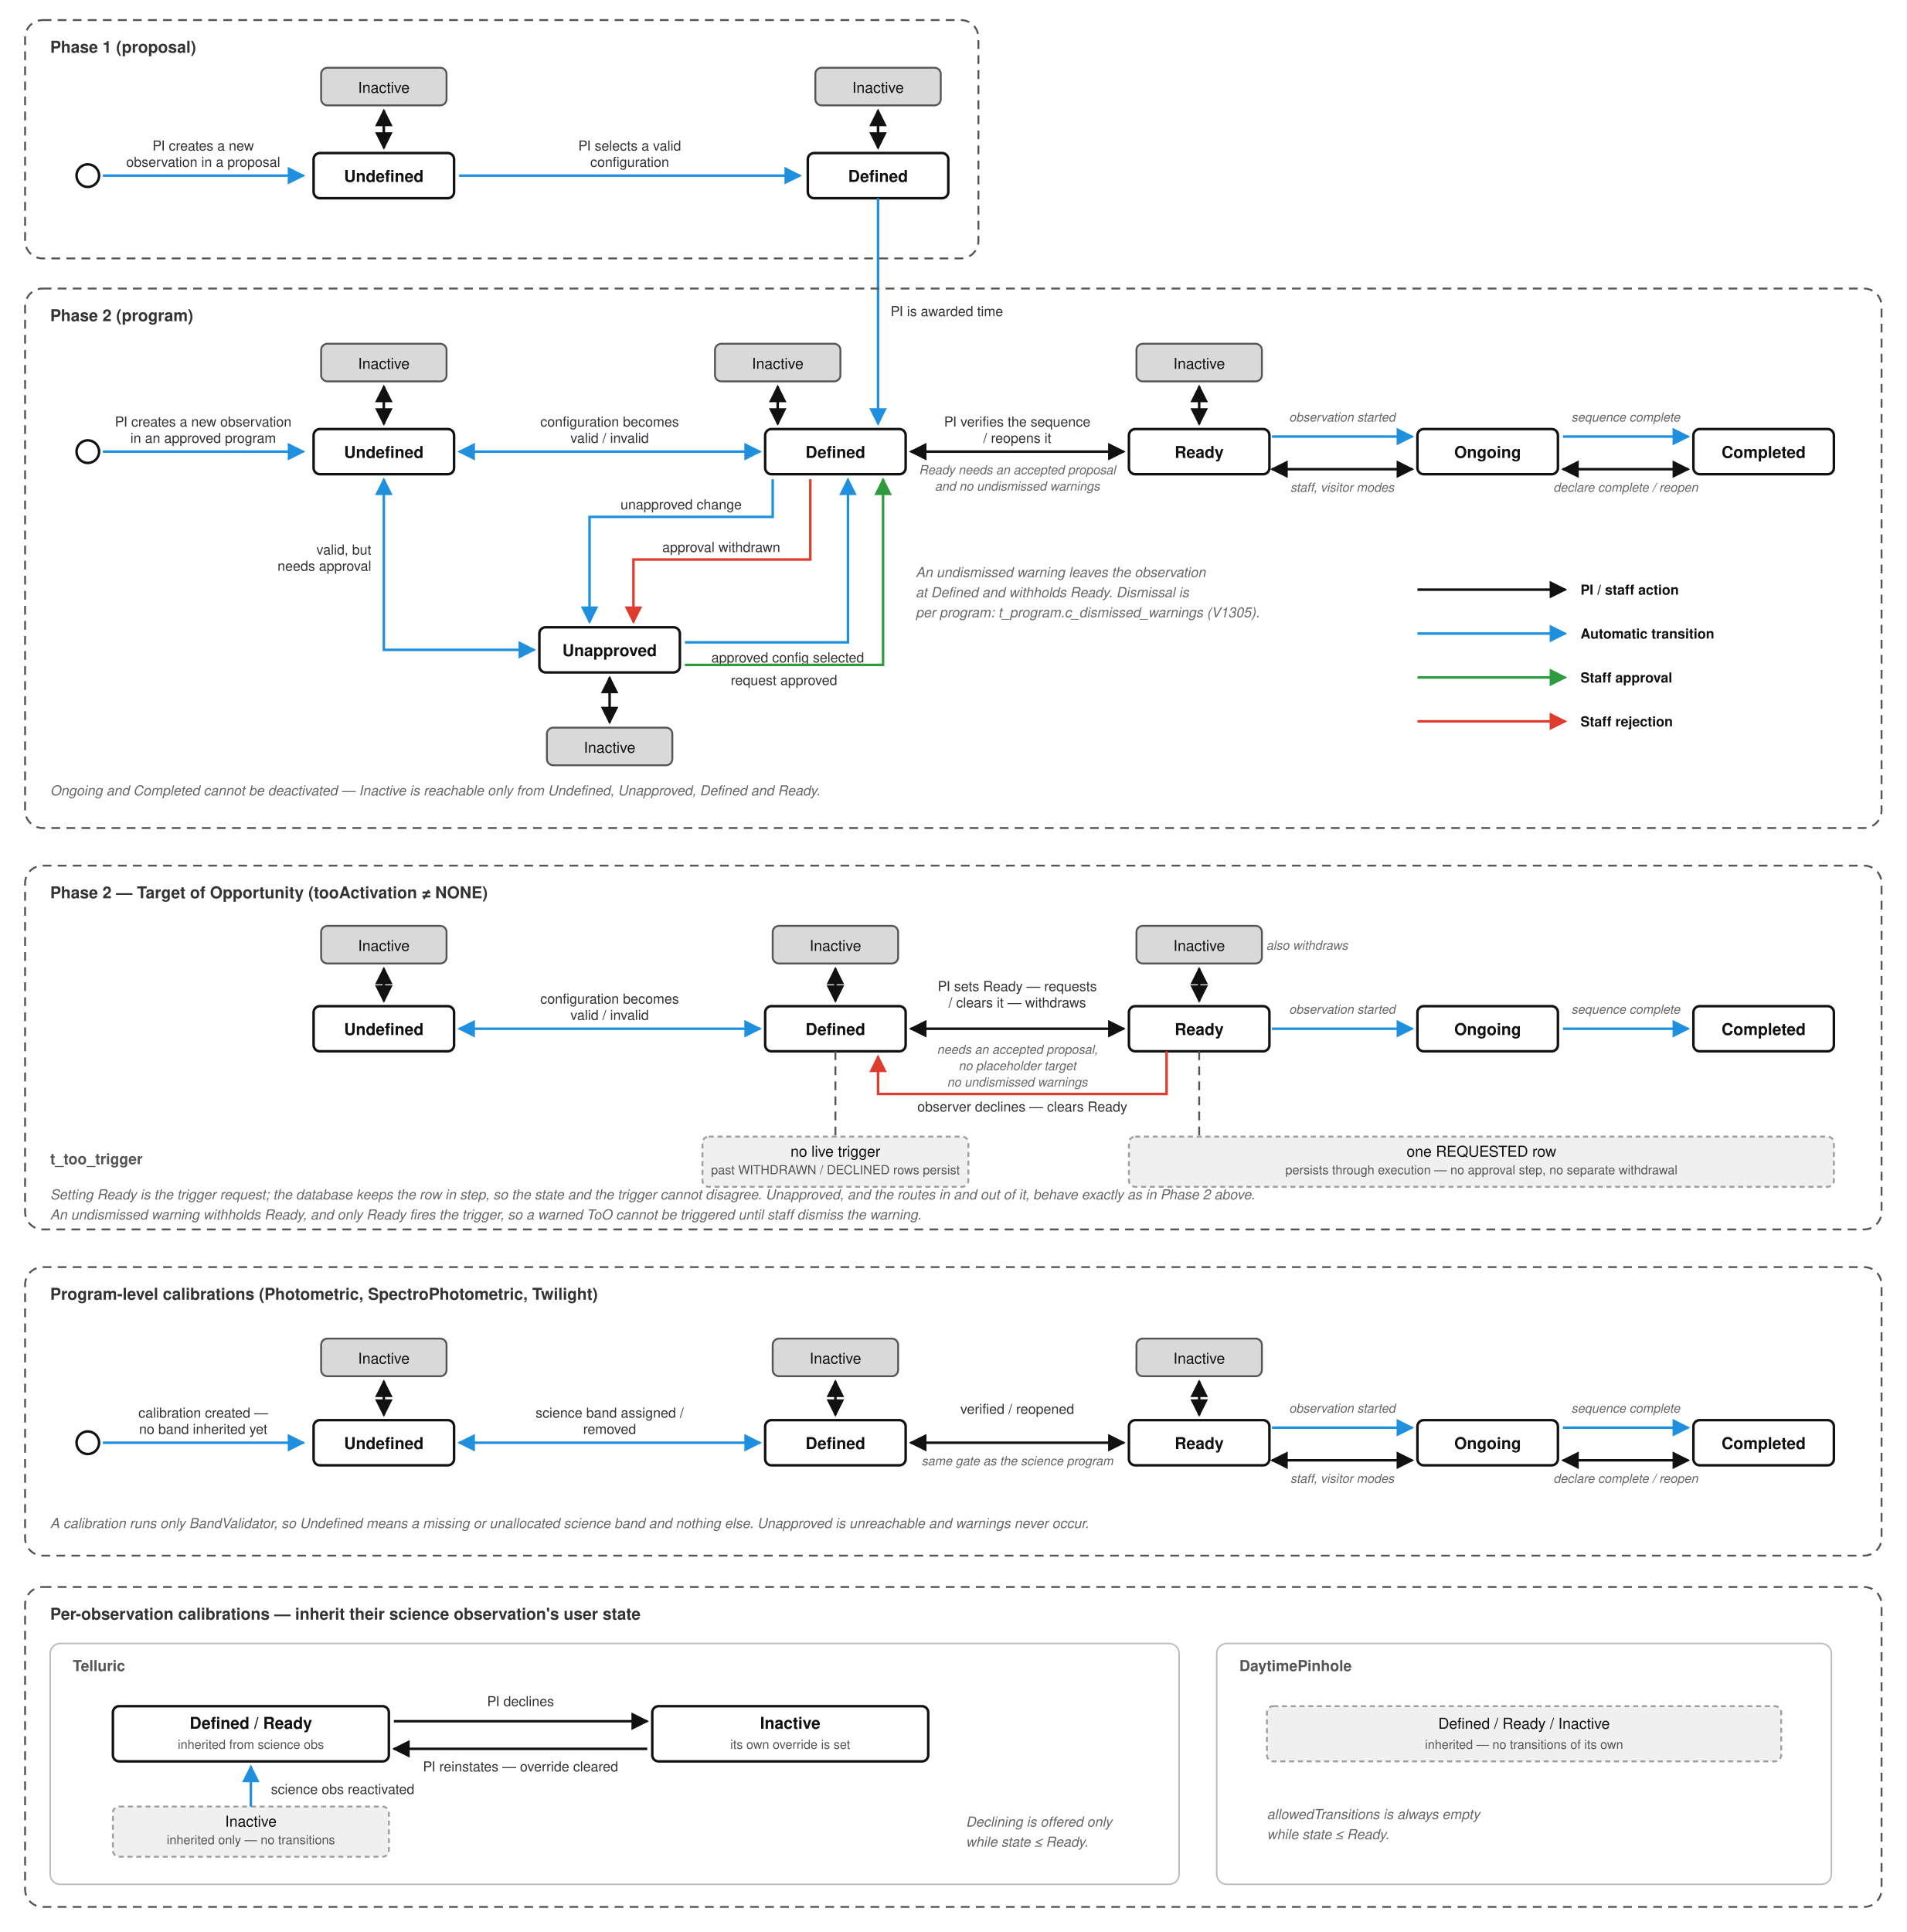
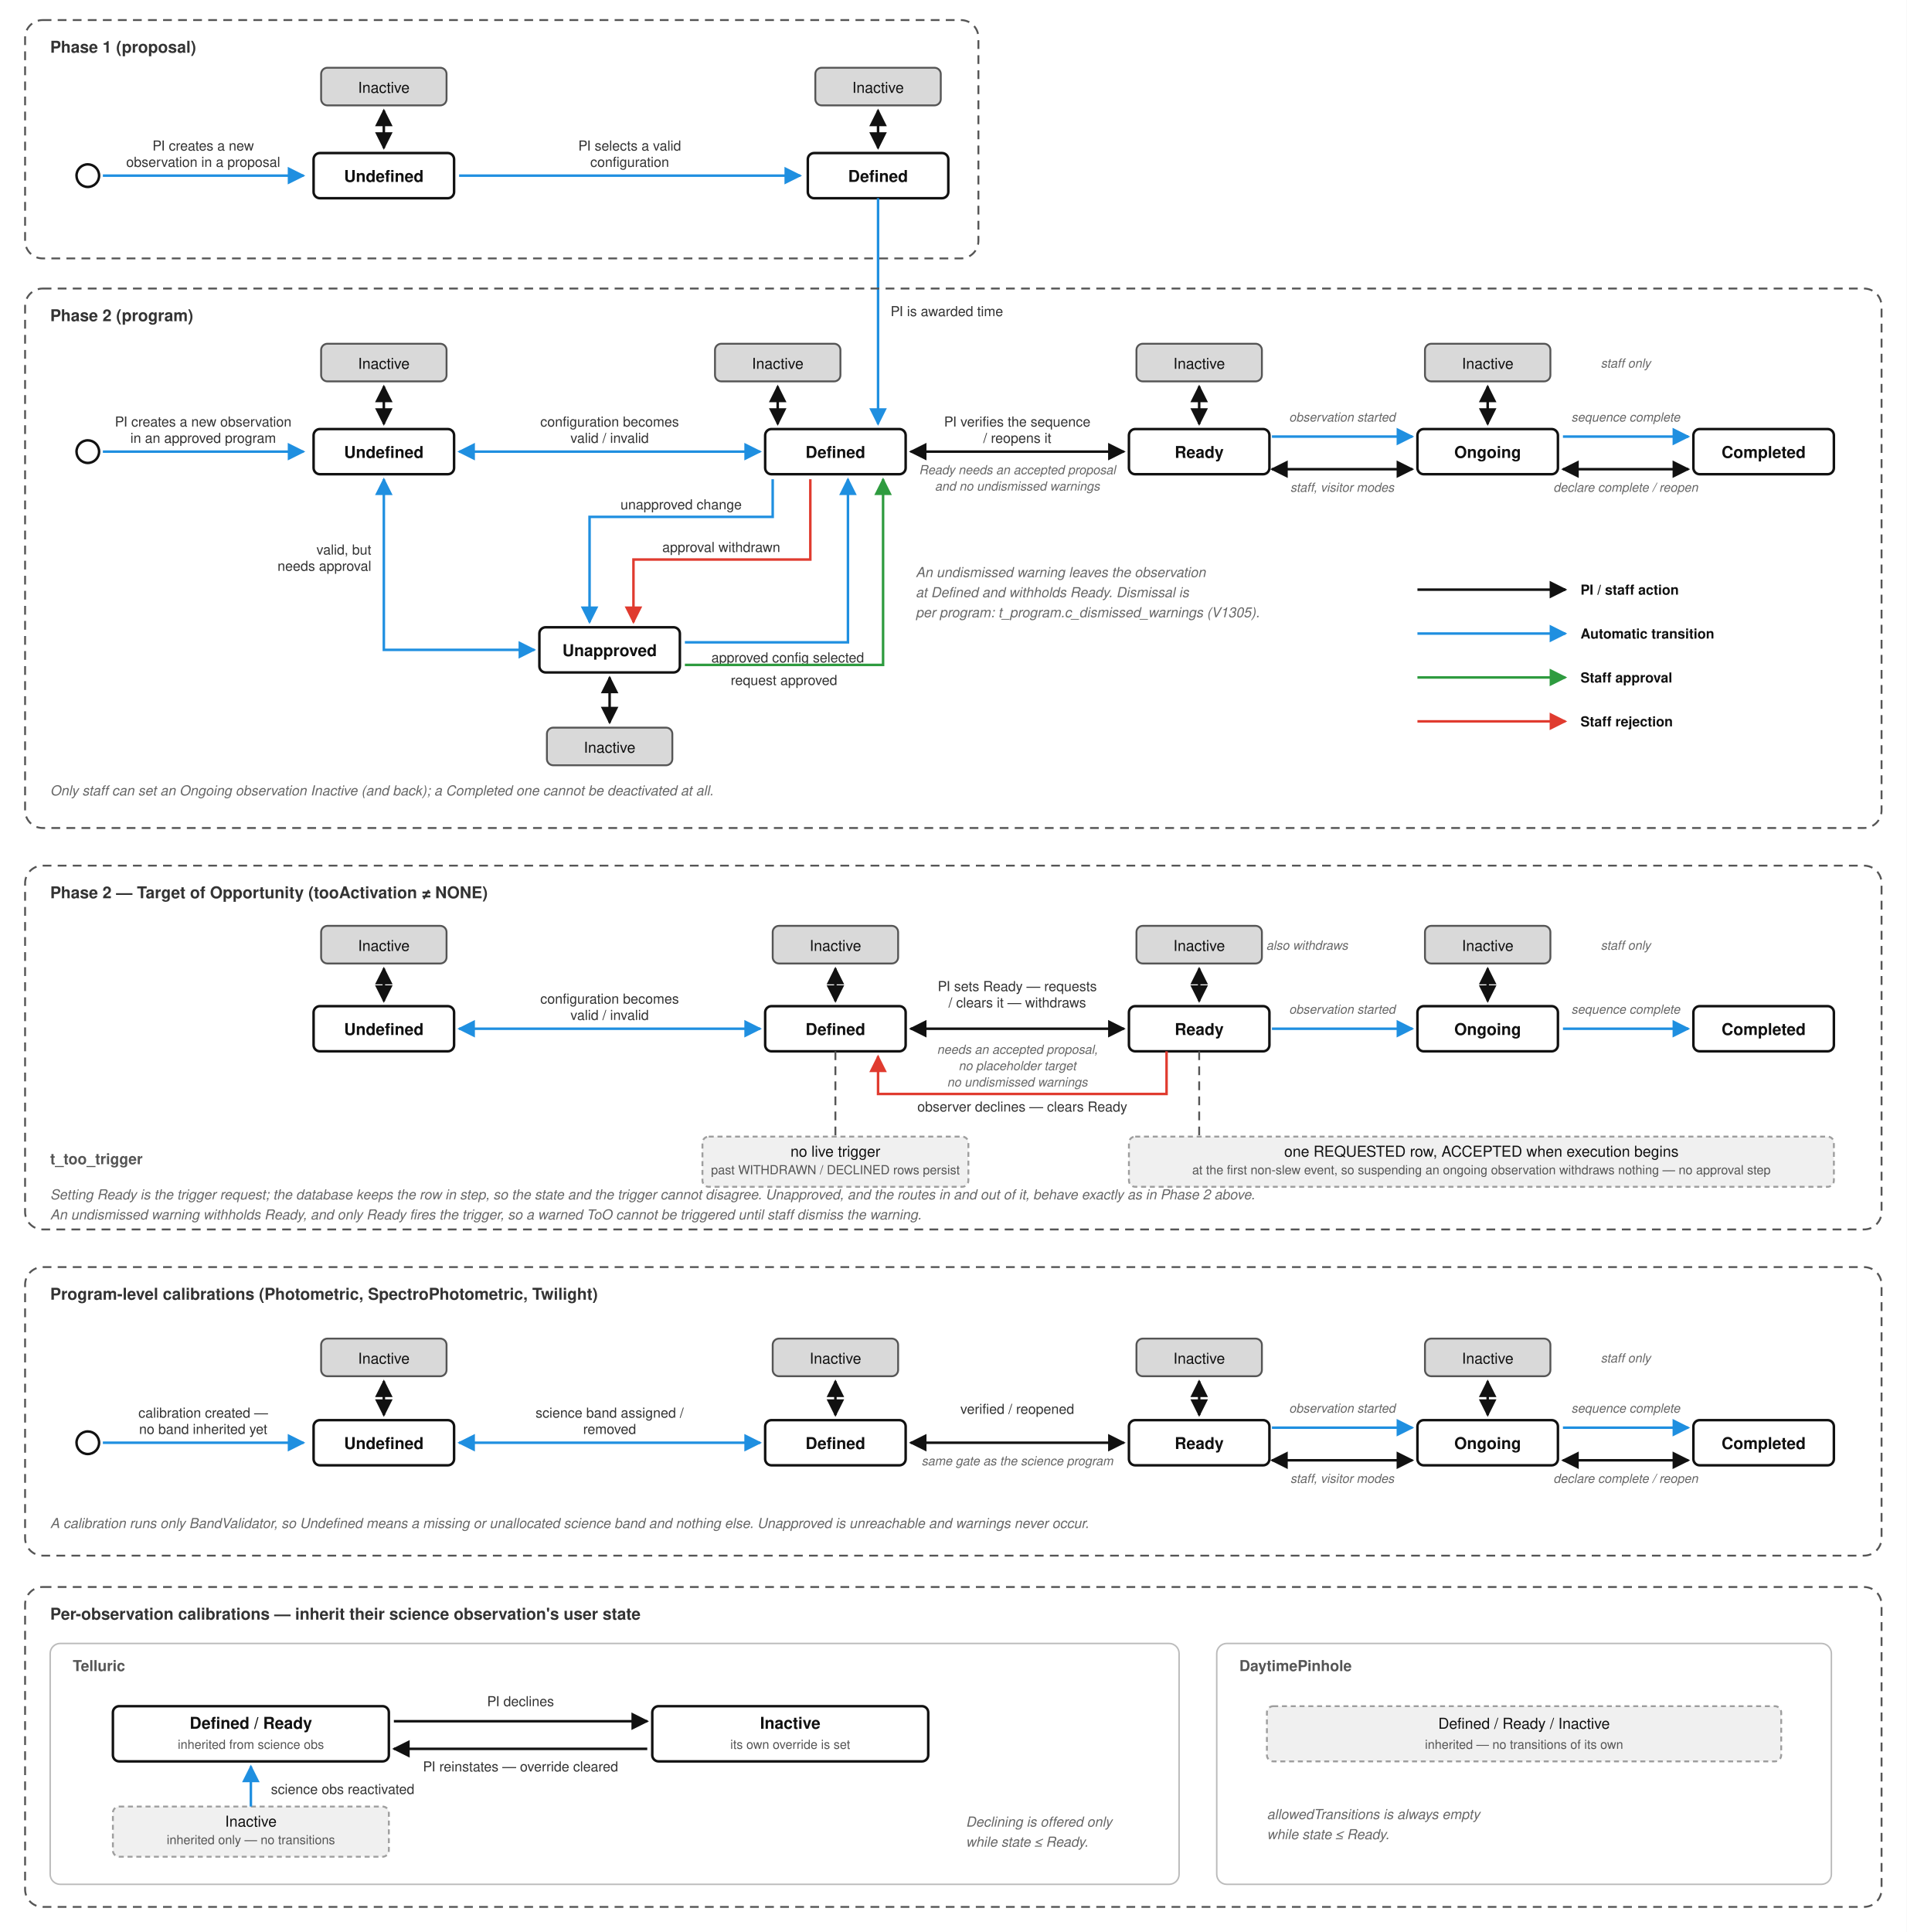
<svg xmlns="http://www.w3.org/2000/svg" viewBox="0 0 1520 1540" width="1520" height="1540" font-family="Helvetica, Arial, sans-serif">
  <defs>
    <marker id="ab-e" viewBox="0 0 10 10" refX="9" refY="5" markerWidth="7" markerHeight="7" orient="auto-start-reverse">
      <path d="M0,0 L10,5 L0,10 z" fill="#111111" />
    </marker>
    <marker id="ab-s" viewBox="0 0 10 10" refX="9" refY="5" markerWidth="7" markerHeight="7" orient="auto-start-reverse">
      <path d="M0,0 L10,5 L0,10 z" fill="#111111" />
    </marker>
    <marker id="au-e" viewBox="0 0 10 10" refX="9" refY="5" markerWidth="7" markerHeight="7" orient="auto-start-reverse">
      <path d="M0,0 L10,5 L0,10 z" fill="#1f8fe0" />
    </marker>
    <marker id="au-s" viewBox="0 0 10 10" refX="9" refY="5" markerWidth="7" markerHeight="7" orient="auto-start-reverse">
      <path d="M0,0 L10,5 L0,10 z" fill="#1f8fe0" />
    </marker>
    <marker id="ag-e" viewBox="0 0 10 10" refX="9" refY="5" markerWidth="7" markerHeight="7" orient="auto-start-reverse">
      <path d="M0,0 L10,5 L0,10 z" fill="#2e9b3f" />
    </marker>
    <marker id="ag-s" viewBox="0 0 10 10" refX="9" refY="5" markerWidth="7" markerHeight="7" orient="auto-start-reverse">
      <path d="M0,0 L10,5 L0,10 z" fill="#2e9b3f" />
    </marker>
    <marker id="ar-e" viewBox="0 0 10 10" refX="9" refY="5" markerWidth="7" markerHeight="7" orient="auto-start-reverse">
      <path d="M0,0 L10,5 L0,10 z" fill="#e03b2f" />
    </marker>
  </defs>
  <style>
    .box    { fill:#ffffff; stroke:#111111; stroke-width:2;   rx:5; }
    .inact  { fill:#d9d9d9; stroke:#555555; stroke-width:1.5; rx:5; }
    .locked { fill:#f0f0f0; stroke:#9e9e9e; stroke-width:1.5; stroke-dasharray:4 3; rx:5; }
    .st     { font-size:13px; fill:#111111; text-anchor:middle; font-weight:600; }
    .si     { font-size:12px; fill:#111111; text-anchor:middle; }
    .sub    { font-size:10px; fill:#555555; text-anchor:middle; }
    .el     { font-size:11px; fill:#333333; text-anchor:middle; }
    .els    { font-size:11px; fill:#333333; text-anchor:start; }
    .ele    { font-size:11px; fill:#333333; text-anchor:end; }
    .note   { font-size:10px; fill:#666666; font-style:italic; text-anchor:middle; }
    .phase  { font-size:13px; fill:#333333; font-weight:700; }
    .grp    { font-size:12px; fill:#555555; font-weight:700; }
    .leg    { font-size:11px; fill:#111111; font-weight:700; text-anchor:start; }
    .foot   { font-size:11px; fill:#666666; font-style:italic; text-anchor:start; }
    .black  { stroke:#111111; stroke-width:2; fill:none; }
    .blue   { stroke:#1f8fe0; stroke-width:2; fill:none; }
    .green  { stroke:#2e9b3f; stroke-width:2; fill:none; }
    .red    { stroke:#e03b2f; stroke-width:2; fill:none; }
    .cont   { fill:none; stroke:#555555; stroke-width:1.5; stroke-dasharray:7 5; }
    .grpbox { fill:none; stroke:#bbbbbb; stroke-width:1.2; }
  </style>
  <rect x="0" y="0" width="1520" height="1540" fill="#ffffff" />
  <rect class="cont" x="20" y="16" width="760" height="190" rx="14" />
  <text class="phase" x="40" y="42">Phase 1 (proposal)</text>
  <circle cx="70" cy="140" r="9" fill="#ffffff" stroke="#111111" stroke-width="2" />
  <line class="blue" x1="82" y1="140" x2="242" y2="140" marker-end="url(#au-e)" />
  <text class="el" x="162" y="120">PI creates a new</text>
  <text class="el" x="162" y="133">observation in a proposal</text>
  <rect class="inact" x="256" y="54" width="100" height="30" />
  <text class="si" x="306" y="74">Inactive</text>
  <line class="black" x1="306" y1="88" x2="306" y2="118" marker-end="url(#ab-e)" marker-start="url(#ab-s)" />
  <rect class="box" x="250" y="122" width="112" height="36" />
  <text class="st" x="306" y="145">Undefined</text>
  <line class="blue" x1="366" y1="140" x2="638" y2="140" marker-end="url(#au-e)" />
  <text class="el" x="502" y="120">PI selects a valid</text>
  <text class="el" x="502" y="133">configuration</text>
  <rect class="inact" x="650" y="54" width="100" height="30" />
  <text class="si" x="700" y="74">Inactive</text>
  <line class="black" x1="700" y1="88" x2="700" y2="118" marker-end="url(#ab-e)" marker-start="url(#ab-s)" />
  <rect class="box" x="644" y="122" width="112" height="36" />
  <text class="st" x="700" y="145">Defined</text>
  <line class="blue" x1="700" y1="158" x2="700" y2="338" marker-end="url(#au-e)" />
  <text class="els" x="710" y="252">PI is awarded time</text>
  <rect class="cont" x="20" y="230" width="1480" height="430" rx="14" />
  <text class="phase" x="40" y="256">Phase 2 (program)</text>
  <circle cx="70" cy="360" r="9" fill="#ffffff" stroke="#111111" stroke-width="2" />
  <line class="blue" x1="82" y1="360" x2="242" y2="360" marker-end="url(#au-e)" />
  <text class="el" x="162" y="340">PI creates a new observation</text>
  <text class="el" x="162" y="353">in an approved program</text>
  <rect class="inact" x="256" y="274" width="100" height="30" />
  <text class="si" x="306" y="294">Inactive</text>
  <line class="black" x1="306" y1="308" x2="306" y2="338" marker-end="url(#ab-e)" marker-start="url(#ab-s)" />
  <rect class="box" x="250" y="342" width="112" height="36" />
  <text class="st" x="306" y="365">Undefined</text>
  <line class="blue" x1="366" y1="360" x2="606" y2="360" marker-end="url(#au-e)" marker-start="url(#au-s)" />
  <text class="el" x="486" y="340">configuration becomes</text>
  <text class="el" x="486" y="353">valid / invalid</text>
  <rect class="inact" x="570" y="274" width="100" height="30" />
  <text class="si" x="620" y="294">Inactive</text>
  <line class="black" x1="620" y1="308" x2="620" y2="338" marker-end="url(#ab-e)" marker-start="url(#ab-s)" />
  <rect class="box" x="610" y="342" width="112" height="36" />
  <text class="st" x="666" y="365">Defined</text>
  <path class="blue" d="M306,382 L306,518 L426,518" marker-end="url(#au-e)" marker-start="url(#au-s)" />
  <text class="ele" x="296" y="442">valid, but</text>
  <text class="ele" x="296" y="455">needs approval</text>
  <rect class="box" x="430" y="500" width="112" height="36" />
  <text class="st" x="486" y="523">Unapproved</text>
  <line class="black" x1="486" y1="540" x2="486" y2="576" marker-end="url(#ab-e)" marker-start="url(#ab-s)" />
  <rect class="inact" x="436" y="580" width="100" height="30" />
  <text class="si" x="486" y="600">Inactive</text>
  <path class="blue" d="M616,382 L616,412 L470,412 L470,496" marker-end="url(#au-e)" />
  <text class="el" x="543" y="406">unapproved change</text>
  <path class="red" d="M646,382 L646,446 L505,446 L505,496" marker-end="url(#ar-e)" />
  <text class="el" x="575" y="440">approval withdrawn</text>
  <path class="blue" d="M546,512 L676,512 L676,382" marker-end="url(#au-e)" />
  <text class="el" x="628" y="528">approved config selected</text>
  <path class="green" d="M546,530 L704,530 L704,382" marker-end="url(#ag-e)" />
  <text class="el" x="625" y="546">request approved</text>
  <line class="black" x1="726" y1="360" x2="896" y2="360" marker-end="url(#ab-e)" marker-start="url(#ab-s)" />
  <text class="el" x="811" y="340">PI verifies the sequence</text>
  <text class="el" x="811" y="353">/ reopens it</text>
  <text class="note" x="811" y="378">Ready needs an accepted proposal</text>
  <text class="note" x="811" y="391">and no undismissed warnings</text>
  <rect class="inact" x="906" y="274" width="100" height="30" />
  <text class="si" x="956" y="294">Inactive</text>
  <line class="black" x1="956" y1="308" x2="956" y2="338" marker-end="url(#ab-e)" marker-start="url(#ab-s)" />
  <rect class="box" x="900" y="342" width="112" height="36" />
  <text class="st" x="956" y="365">Ready</text>
  <line class="blue" x1="1014" y1="348" x2="1126" y2="348" marker-end="url(#au-e)" />
  <text class="note" x="1070" y="336">observation started</text>
  <line class="black" x1="1014" y1="374" x2="1126" y2="374" marker-end="url(#ab-e)" marker-start="url(#ab-s)" />
  <text class="note" x="1070" y="392">staff, visitor modes</text>
  <rect class="box" x="1130" y="342" width="112" height="36" />
  <text class="st" x="1186" y="365">Ongoing</text>
+   <rect class="inact" x="1136" y="274" width="100" height="30" />
+   <text class="si" x="1186" y="294">Inactive</text>
+   <line class="black" x1="1186" y1="308" x2="1186" y2="338" marker-end="url(#ab-e)" marker-start="url(#ab-s)" />
+   <text class="note" x="1296" y="293">staff only</text>
  <line class="blue" x1="1246" y1="348" x2="1346" y2="348" marker-end="url(#au-e)" />
  <text class="note" x="1296" y="336">sequence complete</text>
  <line class="black" x1="1246" y1="374" x2="1346" y2="374" marker-end="url(#ab-e)" marker-start="url(#ab-s)" />
  <text class="note" x="1296" y="392">declare complete / reopen</text>
  <rect class="box" x="1350" y="342" width="112" height="36" />
  <text class="st" x="1406" y="365">Completed</text>
  <text class="foot" x="730" y="460">An undismissed warning leaves the observation</text>
  <text class="foot" x="730" y="476">at Defined and withholds Ready. Dismissal is</text>
  <text class="foot" x="730" y="492">per program: t_program.c_dismissed_warnings (V1305).</text>
  <line class="black" x1="1130" y1="470" x2="1248" y2="470" marker-end="url(#ab-e)" />
  <text class="leg" x="1260" y="474">PI / staff action</text>
  <line class="blue" x1="1130" y1="505" x2="1248" y2="505" marker-end="url(#au-e)" />
  <text class="leg" x="1260" y="509">Automatic transition</text>
  <line class="green" x1="1130" y1="540" x2="1248" y2="540" marker-end="url(#ag-e)" />
  <text class="leg" x="1260" y="544">Staff approval</text>
  <line class="red" x1="1130" y1="575" x2="1248" y2="575" marker-end="url(#ar-e)" />
  <text class="leg" x="1260" y="579">Staff rejection</text>
-   <text class="foot" x="40" y="634">Ongoing and Completed cannot be deactivated — Inactive is reachable only from Undefined, Unapproved, Defined and Ready.</text>
+   <text class="foot" x="40" y="634">Only staff can set an Ongoing observation Inactive (and back); a Completed one cannot be deactivated at all.</text>
  <rect class="cont" x="20" y="690" width="1480" height="290" rx="14" />
  <text class="phase" x="40" y="716">Phase 2 — Target of Opportunity (tooActivation ≠ NONE)</text>
  <rect class="inact" x="256" y="738" width="100" height="30" />
  <text class="si" x="306" y="758">Inactive</text>
  <line class="black" x1="306" y1="772" x2="306" y2="798" marker-end="url(#ab-e)" marker-start="url(#ab-s)" />
  <rect class="box" x="250" y="802" width="112" height="36" />
  <text class="st" x="306" y="825">Undefined</text>
  <line class="blue" x1="366" y1="820" x2="606" y2="820" marker-end="url(#au-e)" marker-start="url(#au-s)" />
  <text class="el" x="486" y="800">configuration becomes</text>
  <text class="el" x="486" y="813">valid / invalid</text>
  <rect class="inact" x="616" y="738" width="100" height="30" />
  <text class="si" x="666" y="758">Inactive</text>
  <line class="black" x1="666" y1="772" x2="666" y2="798" marker-end="url(#ab-e)" marker-start="url(#ab-s)" />
  <rect class="box" x="610" y="802" width="112" height="36" />
  <text class="st" x="666" y="825">Defined</text>
  <line class="black" x1="726" y1="820" x2="896" y2="820" marker-end="url(#ab-e)" marker-start="url(#ab-s)" />
  <text class="el" x="811" y="790">PI sets Ready — requests</text>
  <text class="el" x="811" y="803">/ clears it — withdraws</text>
  <text class="note" x="811" y="840">needs an accepted proposal,</text>
  <text class="note" x="811" y="853">no placeholder target</text>
  <text class="note" x="811" y="866">no undismissed warnings</text>
  <rect class="inact" x="906" y="738" width="100" height="30" />
  <text class="si" x="956" y="758">Inactive</text>
  <line class="black" x1="956" y1="772" x2="956" y2="798" marker-end="url(#ab-e)" marker-start="url(#ab-s)" />
  <text class="note" x="1042" y="757">also withdraws</text>
  <rect class="box" x="900" y="802" width="112" height="36" />
  <text class="st" x="956" y="825">Ready</text>
  <line class="blue" x1="1014" y1="820" x2="1126" y2="820" marker-end="url(#au-e)" />
  <text class="note" x="1070" y="808">observation started</text>
  <rect class="box" x="1130" y="802" width="112" height="36" />
  <text class="st" x="1186" y="825">Ongoing</text>
+   <rect class="inact" x="1136" y="738" width="100" height="30" />
+   <text class="si" x="1186" y="758">Inactive</text>
+   <line class="black" x1="1186" y1="772" x2="1186" y2="798" marker-end="url(#ab-e)" marker-start="url(#ab-s)" />
+   <text class="note" x="1296" y="757">staff only</text>
  <line class="blue" x1="1246" y1="820" x2="1346" y2="820" marker-end="url(#au-e)" />
  <text class="note" x="1296" y="808">sequence complete</text>
  <rect class="box" x="1350" y="802" width="112" height="36" />
  <text class="st" x="1406" y="825">Completed</text>
  <path class="red" d="M930,838 L930,872 L700,872 L700,842" marker-end="url(#ar-e)" />
  <text class="el" x="815" y="886">observer declines — clears Ready</text>
  <text class="grp" x="40" y="928">t_too_trigger</text>
  <line class="cont" x1="666" y1="838" x2="666" y2="906" />
  <line class="cont" x1="956" y1="838" x2="956" y2="906" />
  <rect class="locked" x="560" y="906" width="212" height="40" />
  <text class="si" x="666" y="922">no live trigger</text>
  <text class="sub" x="666" y="936">past WITHDRAWN / DECLINED rows persist</text>
  <rect class="locked" x="900" y="906" width="562" height="40" />
-   <text class="si" x="1181" y="922">one REQUESTED row</text>
-   <text class="sub" x="1181" y="936">persists through execution — no approval step, no separate withdrawal</text>
+   <text class="si" x="1181" y="922">one REQUESTED row, ACCEPTED when execution begins</text>
+   <text class="sub" x="1181" y="936">at the first non-slew event, so suspending an ongoing observation withdraws nothing — no approval step</text>
  <text class="foot" x="40" y="956">Setting Ready is the trigger request; the database keeps the row in step, so the state and the trigger cannot disagree. Unapproved, and the routes in and out of it, behave exactly as in Phase 2 above.</text>
  <text class="foot" x="40" y="972">An undismissed warning withholds Ready, and only Ready fires the trigger, so a warned ToO cannot be triggered until staff dismiss the warning.</text>
  <rect class="cont" x="20" y="1010" width="1480" height="230" rx="14" />
  <text class="phase" x="40" y="1036">Program-level calibrations (Photometric, SpectroPhotometric, Twilight)</text>
  <circle cx="70" cy="1150" r="9" fill="#ffffff" stroke="#111111" stroke-width="2" />
  <line class="blue" x1="82" y1="1150" x2="242" y2="1150" marker-end="url(#au-e)" />
  <text class="el" x="162" y="1130">calibration created —</text>
  <text class="el" x="162" y="1143">no band inherited yet</text>
  <rect class="inact" x="256" y="1067" width="100" height="30" />
  <text class="si" x="306" y="1087">Inactive</text>
  <line class="black" x1="306" y1="1101" x2="306" y2="1128" marker-end="url(#ab-e)" marker-start="url(#ab-s)" />
  <rect class="box" x="250" y="1132" width="112" height="36" />
  <text class="st" x="306" y="1155">Undefined</text>
  <line class="blue" x1="366" y1="1150" x2="606" y2="1150" marker-end="url(#au-e)" marker-start="url(#au-s)" />
  <text class="el" x="486" y="1130">science band assigned /</text>
  <text class="el" x="486" y="1143">removed</text>
  <rect class="inact" x="616" y="1067" width="100" height="30" />
  <text class="si" x="666" y="1087">Inactive</text>
  <line class="black" x1="666" y1="1101" x2="666" y2="1128" marker-end="url(#ab-e)" marker-start="url(#ab-s)" />
  <rect class="box" x="610" y="1132" width="112" height="36" />
  <text class="st" x="666" y="1155">Defined</text>
  <line class="black" x1="726" y1="1150" x2="896" y2="1150" marker-end="url(#ab-e)" marker-start="url(#ab-s)" />
  <text class="el" x="811" y="1127">verified / reopened</text>
  <text class="note" x="811" y="1168">same gate as the science program</text>
  <rect class="inact" x="906" y="1067" width="100" height="30" />
  <text class="si" x="956" y="1087">Inactive</text>
  <line class="black" x1="956" y1="1101" x2="956" y2="1128" marker-end="url(#ab-e)" marker-start="url(#ab-s)" />
  <rect class="box" x="900" y="1132" width="112" height="36" />
  <text class="st" x="956" y="1155">Ready</text>
  <line class="blue" x1="1014" y1="1138" x2="1126" y2="1138" marker-end="url(#au-e)" />
  <text class="note" x="1070" y="1126">observation started</text>
  <line class="black" x1="1014" y1="1164" x2="1126" y2="1164" marker-end="url(#ab-e)" marker-start="url(#ab-s)" />
  <text class="note" x="1070" y="1182">staff, visitor modes</text>
  <rect class="box" x="1130" y="1132" width="112" height="36" />
  <text class="st" x="1186" y="1155">Ongoing</text>
+   <rect class="inact" x="1136" y="1067" width="100" height="30" />
+   <text class="si" x="1186" y="1087">Inactive</text>
+   <line class="black" x1="1186" y1="1101" x2="1186" y2="1128" marker-end="url(#ab-e)" marker-start="url(#ab-s)" />
+   <text class="note" x="1296" y="1086">staff only</text>
  <line class="blue" x1="1246" y1="1138" x2="1346" y2="1138" marker-end="url(#au-e)" />
  <text class="note" x="1296" y="1126">sequence complete</text>
  <line class="black" x1="1246" y1="1164" x2="1346" y2="1164" marker-end="url(#ab-e)" marker-start="url(#ab-s)" />
  <text class="note" x="1296" y="1182">declare complete / reopen</text>
  <rect class="box" x="1350" y="1132" width="112" height="36" />
  <text class="st" x="1406" y="1155">Completed</text>
  <text class="foot" x="40" y="1218">A calibration runs only BandValidator, so Undefined means a missing or unallocated science band and nothing else. Unapproved is unreachable and warnings never occur.</text>
  <rect class="cont" x="20" y="1265" width="1480" height="255" rx="14" />
  <text class="phase" x="40" y="1291">Per-observation calibrations — inherit their science observation's user state</text>
  <rect class="grpbox" x="40" y="1310" width="900" height="192" rx="8" />
  <text class="grp" x="58" y="1332">Telluric</text>
  <rect class="box" x="90" y="1360" width="220" height="44" />
  <text class="st" x="200" y="1378">Defined / Ready</text>
  <text class="sub" x="200" y="1394">inherited from science obs</text>
  <line class="black" x1="314" y1="1372" x2="516" y2="1372" marker-end="url(#ab-e)" />
  <text class="el" x="415" y="1360">PI declines</text>
  <line class="black" x1="516" y1="1394" x2="314" y2="1394" marker-end="url(#ab-e)" />
  <text class="el" x="415" y="1412">PI reinstates — override cleared</text>
  <rect class="box" x="520" y="1360" width="220" height="44" />
  <text class="st" x="630" y="1378">Inactive</text>
  <text class="sub" x="630" y="1394">its own override is set</text>
  <rect class="locked" x="90" y="1440" width="220" height="40" />
  <text class="si" x="200" y="1456">Inactive</text>
  <text class="sub" x="200" y="1470">inherited only — no transitions</text>
  <line class="blue" x1="200" y1="1440" x2="200" y2="1408" marker-end="url(#au-e)" />
  <text class="els" x="216" y="1430">science obs reactivated</text>
  <text class="foot" x="770" y="1456">Declining is offered only</text>
  <text class="foot" x="770" y="1472">while state ≤ Ready.</text>
  <rect class="grpbox" x="970" y="1310" width="490" height="192" rx="8" />
  <text class="grp" x="988" y="1332">DaytimePinhole</text>
  <rect class="locked" x="1010" y="1360" width="410" height="44" />
  <text class="si" x="1215" y="1378">Defined / Ready / Inactive</text>
  <text class="sub" x="1215" y="1394">inherited — no transitions of its own</text>
  <text class="foot" x="1010" y="1450">allowedTransitions is always empty</text>
  <text class="foot" x="1010" y="1466">while state ≤ Ready.</text>
</svg>
